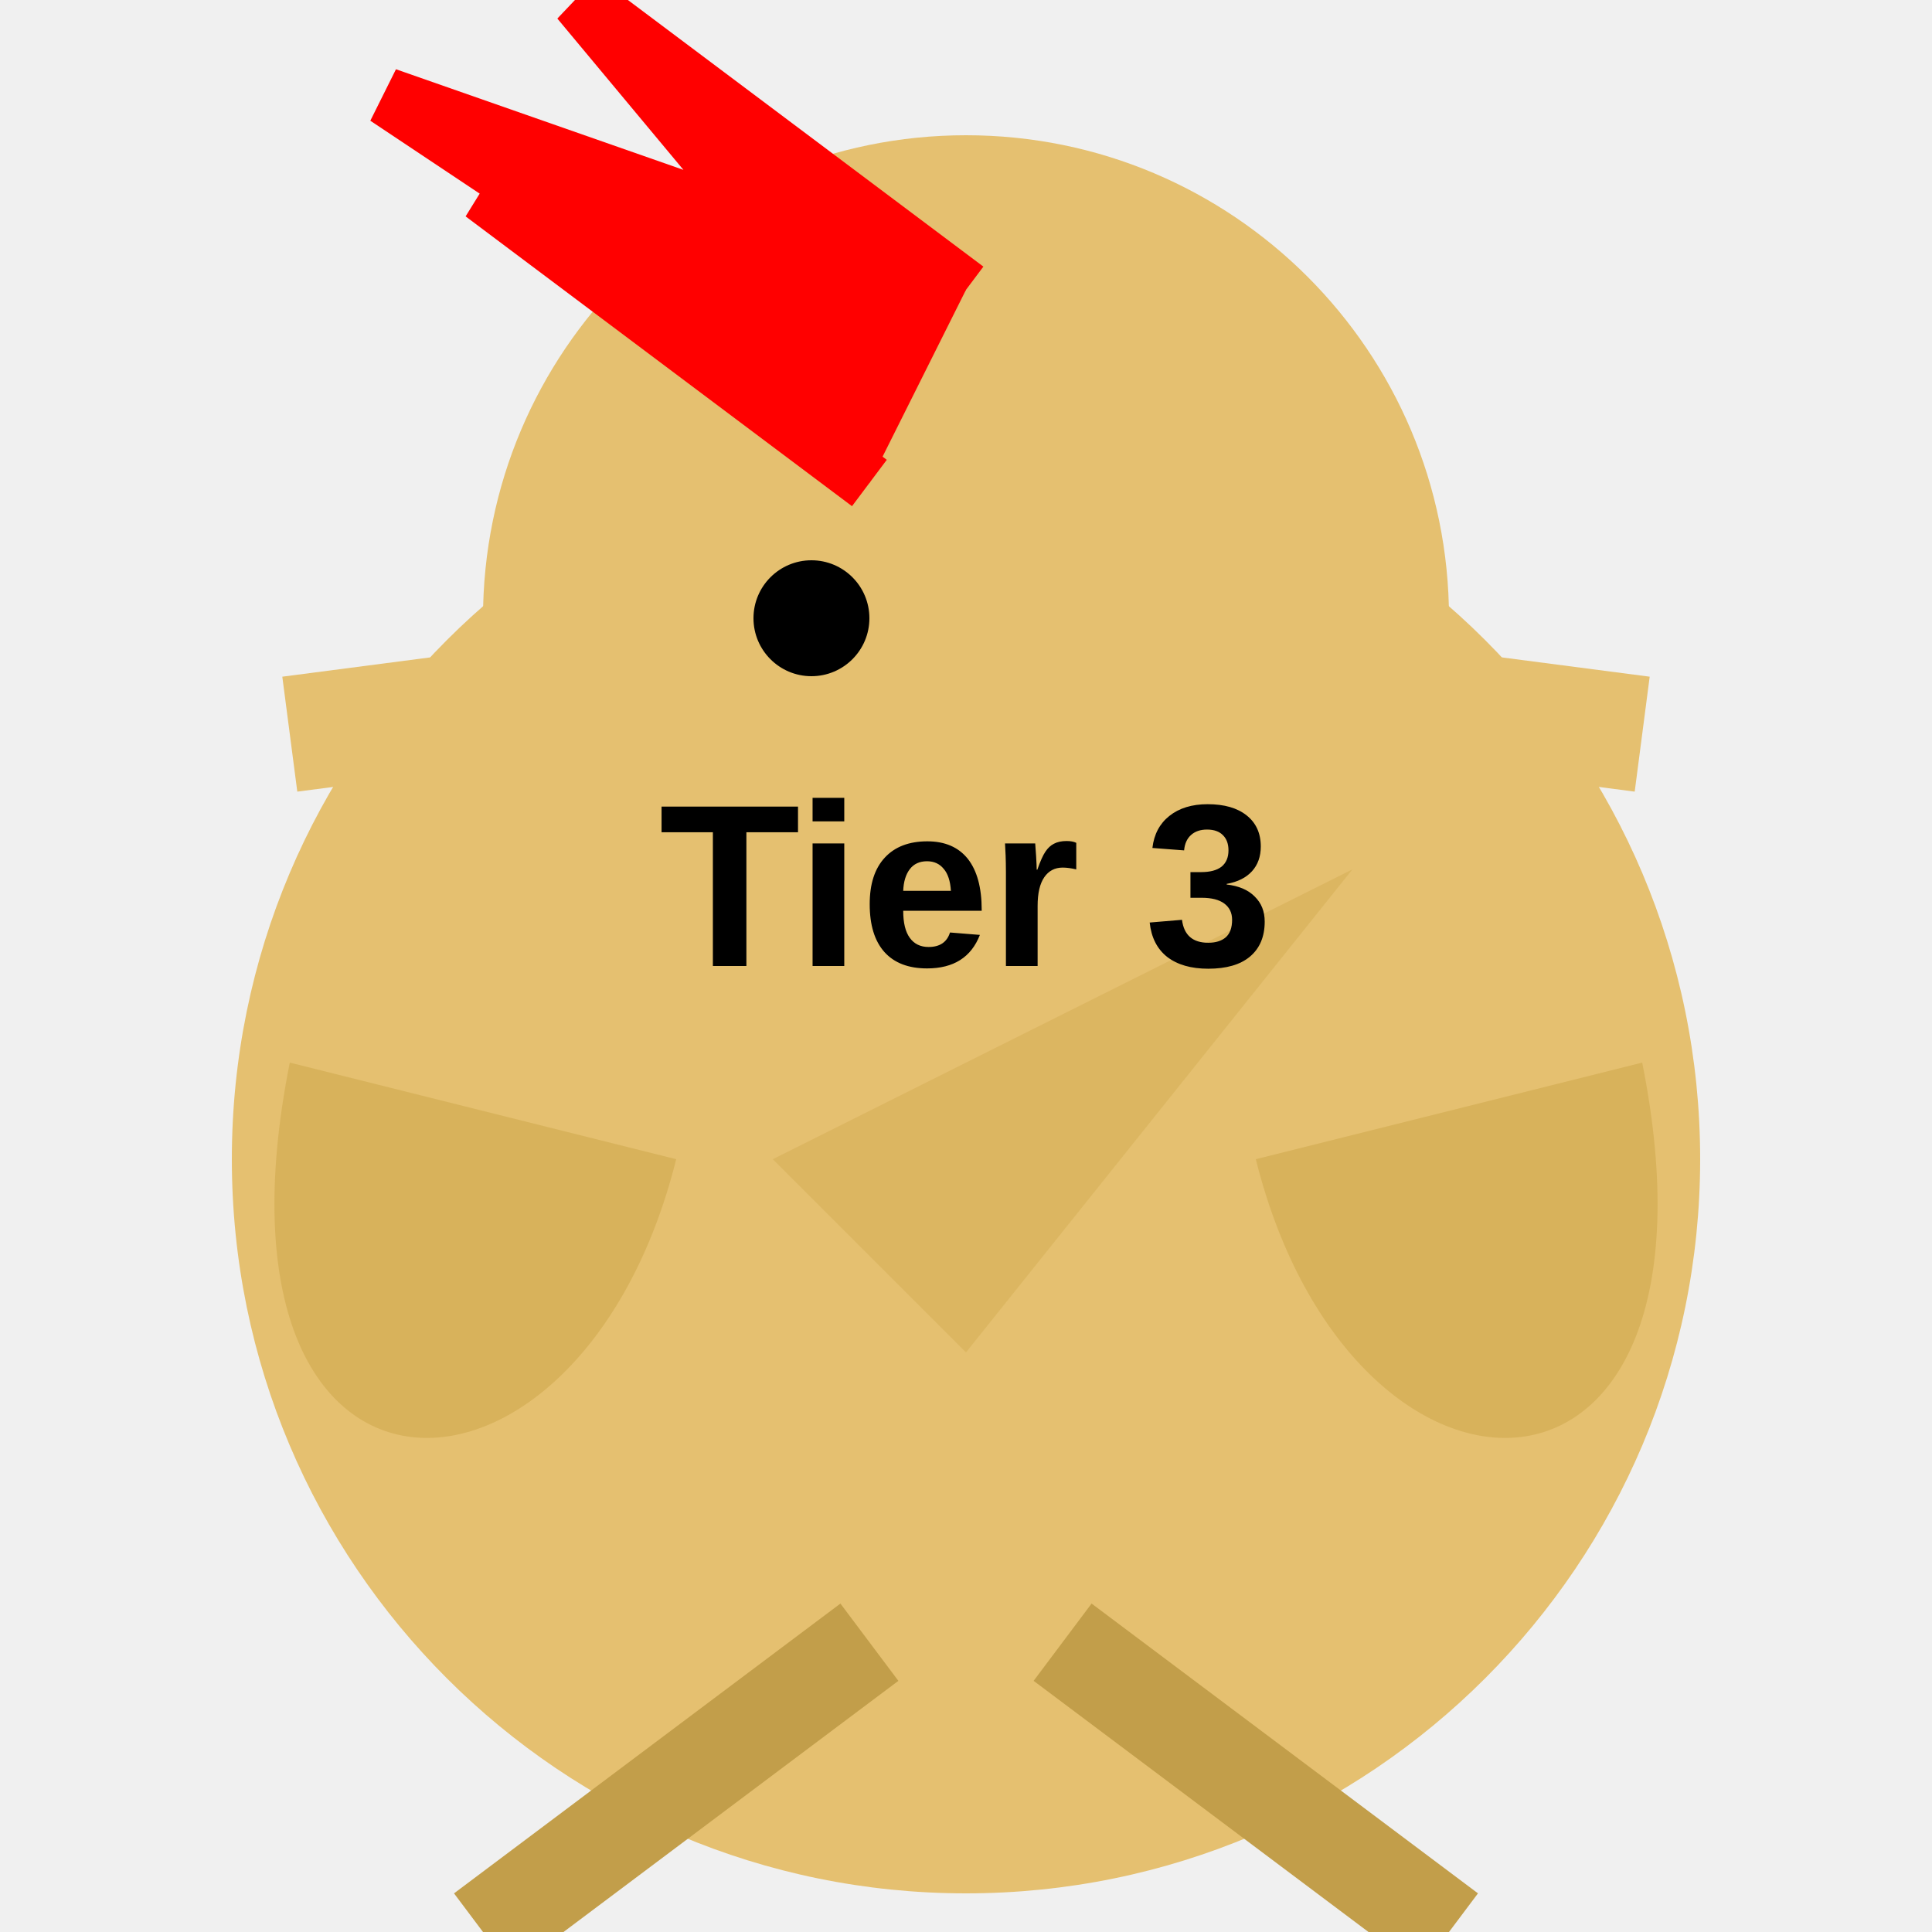
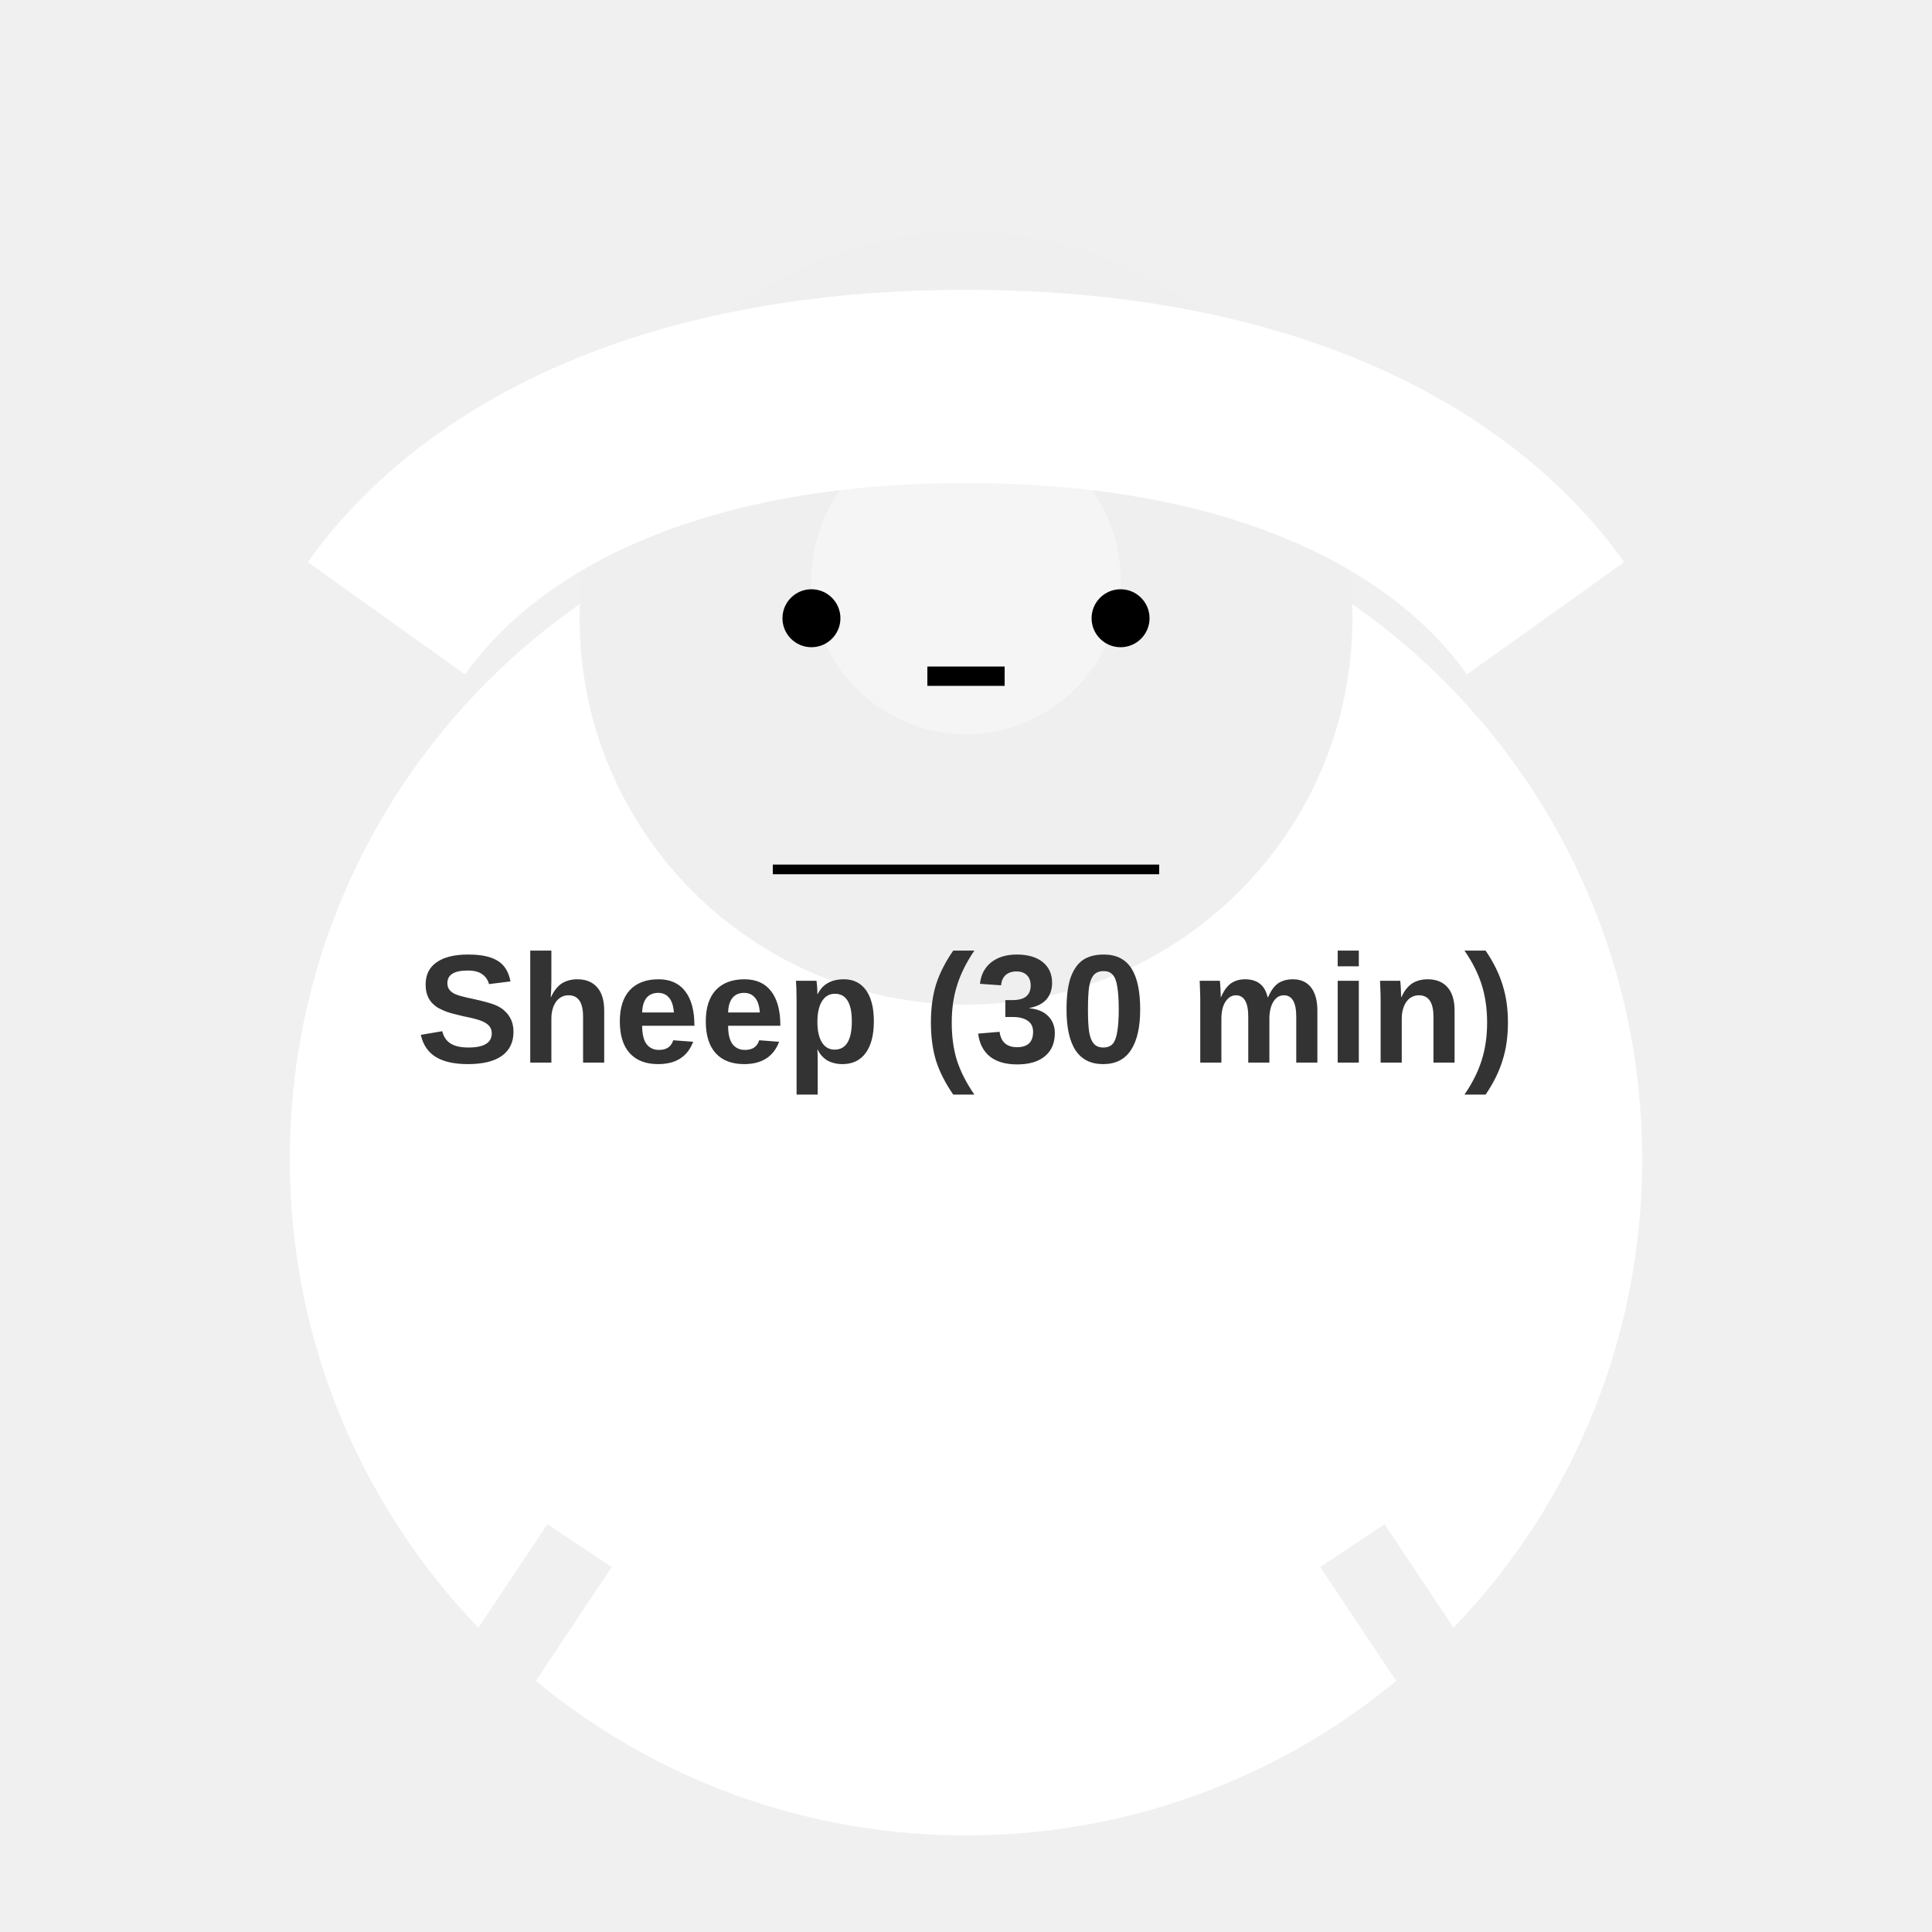
<svg xmlns="http://www.w3.org/2000/svg" width="100" height="100">
-   <circle cx="50" cy="60" r="38" fill="#e5c070" />
-   <circle cx="50" cy="32" r="25" fill="#e5c070" />
-   <path d="M 45 25 L 25 10 L 35 15 L 20 5 L 40 12 L 30 0 L 50 15" stroke="red" stroke-width="3" fill="red" />
-   <circle cx="42" cy="32" r="3" fill="black" />
-   <path d="M 62 35 L 85 38" stroke="#e5c070" stroke-width="6" />
-   <path d="M 38 35 L 15 38" stroke="#e5c070" stroke-width="6" />
-   <path d="M 35 60 L 15 55 C 10 80 30 80 35 60" fill="#d3ac52" opacity="0.7" />
-   <path d="M 65 60 L 85 55 C 90 80 70 80 65 60" fill="#d3ac52" opacity="0.7" />
-   <path d="M 45 85 L 25 100 M 55 85 L 75 100" stroke="#c29e4a" stroke-width="5" />
-   <path d="M 50 70 L 40 60 L 70 45 L 50 70" fill="#d3ac52" opacity="0.5" />
-   <text x="50" y="50" text-anchor="middle" font-family="Arial" font-size="12" font-weight="bold" fill="#000">Tier 3</text>
+   <circle cx="50" cy="60" r="35" fill="#ffffff" />
+   <circle cx="50" cy="32" r="20" fill="#efefef" />
+   <circle cx="50" cy="30" r="8" fill="#f5f5f5" />
+   <path d="M 20 32 C 25 25 35 20 50 20 C 65 20 75 25 80 32" stroke="#ffffff" stroke-width="10" fill="none" />
+   <circle cx="42" cy="32" r="1.5" fill="black" />
+   <circle cx="58" cy="32" r="1.5" fill="black" />
+   <path d="M 48 35 L 52 35" stroke="black" stroke-width="1" />
+   <path d="M 30 80 L 20 95 M 70 80 L 80 95" stroke="#f0f0f0" stroke-width="4" />
+   <path d="M 40 45 L 60 45" stroke="black" stroke-width="0.5" />
+   <text x="50" y="55" text-anchor="middle" font-family="Arial" font-size="8" font-weight="bold" fill="#333">Sheep (30 min)</text>
</svg>
